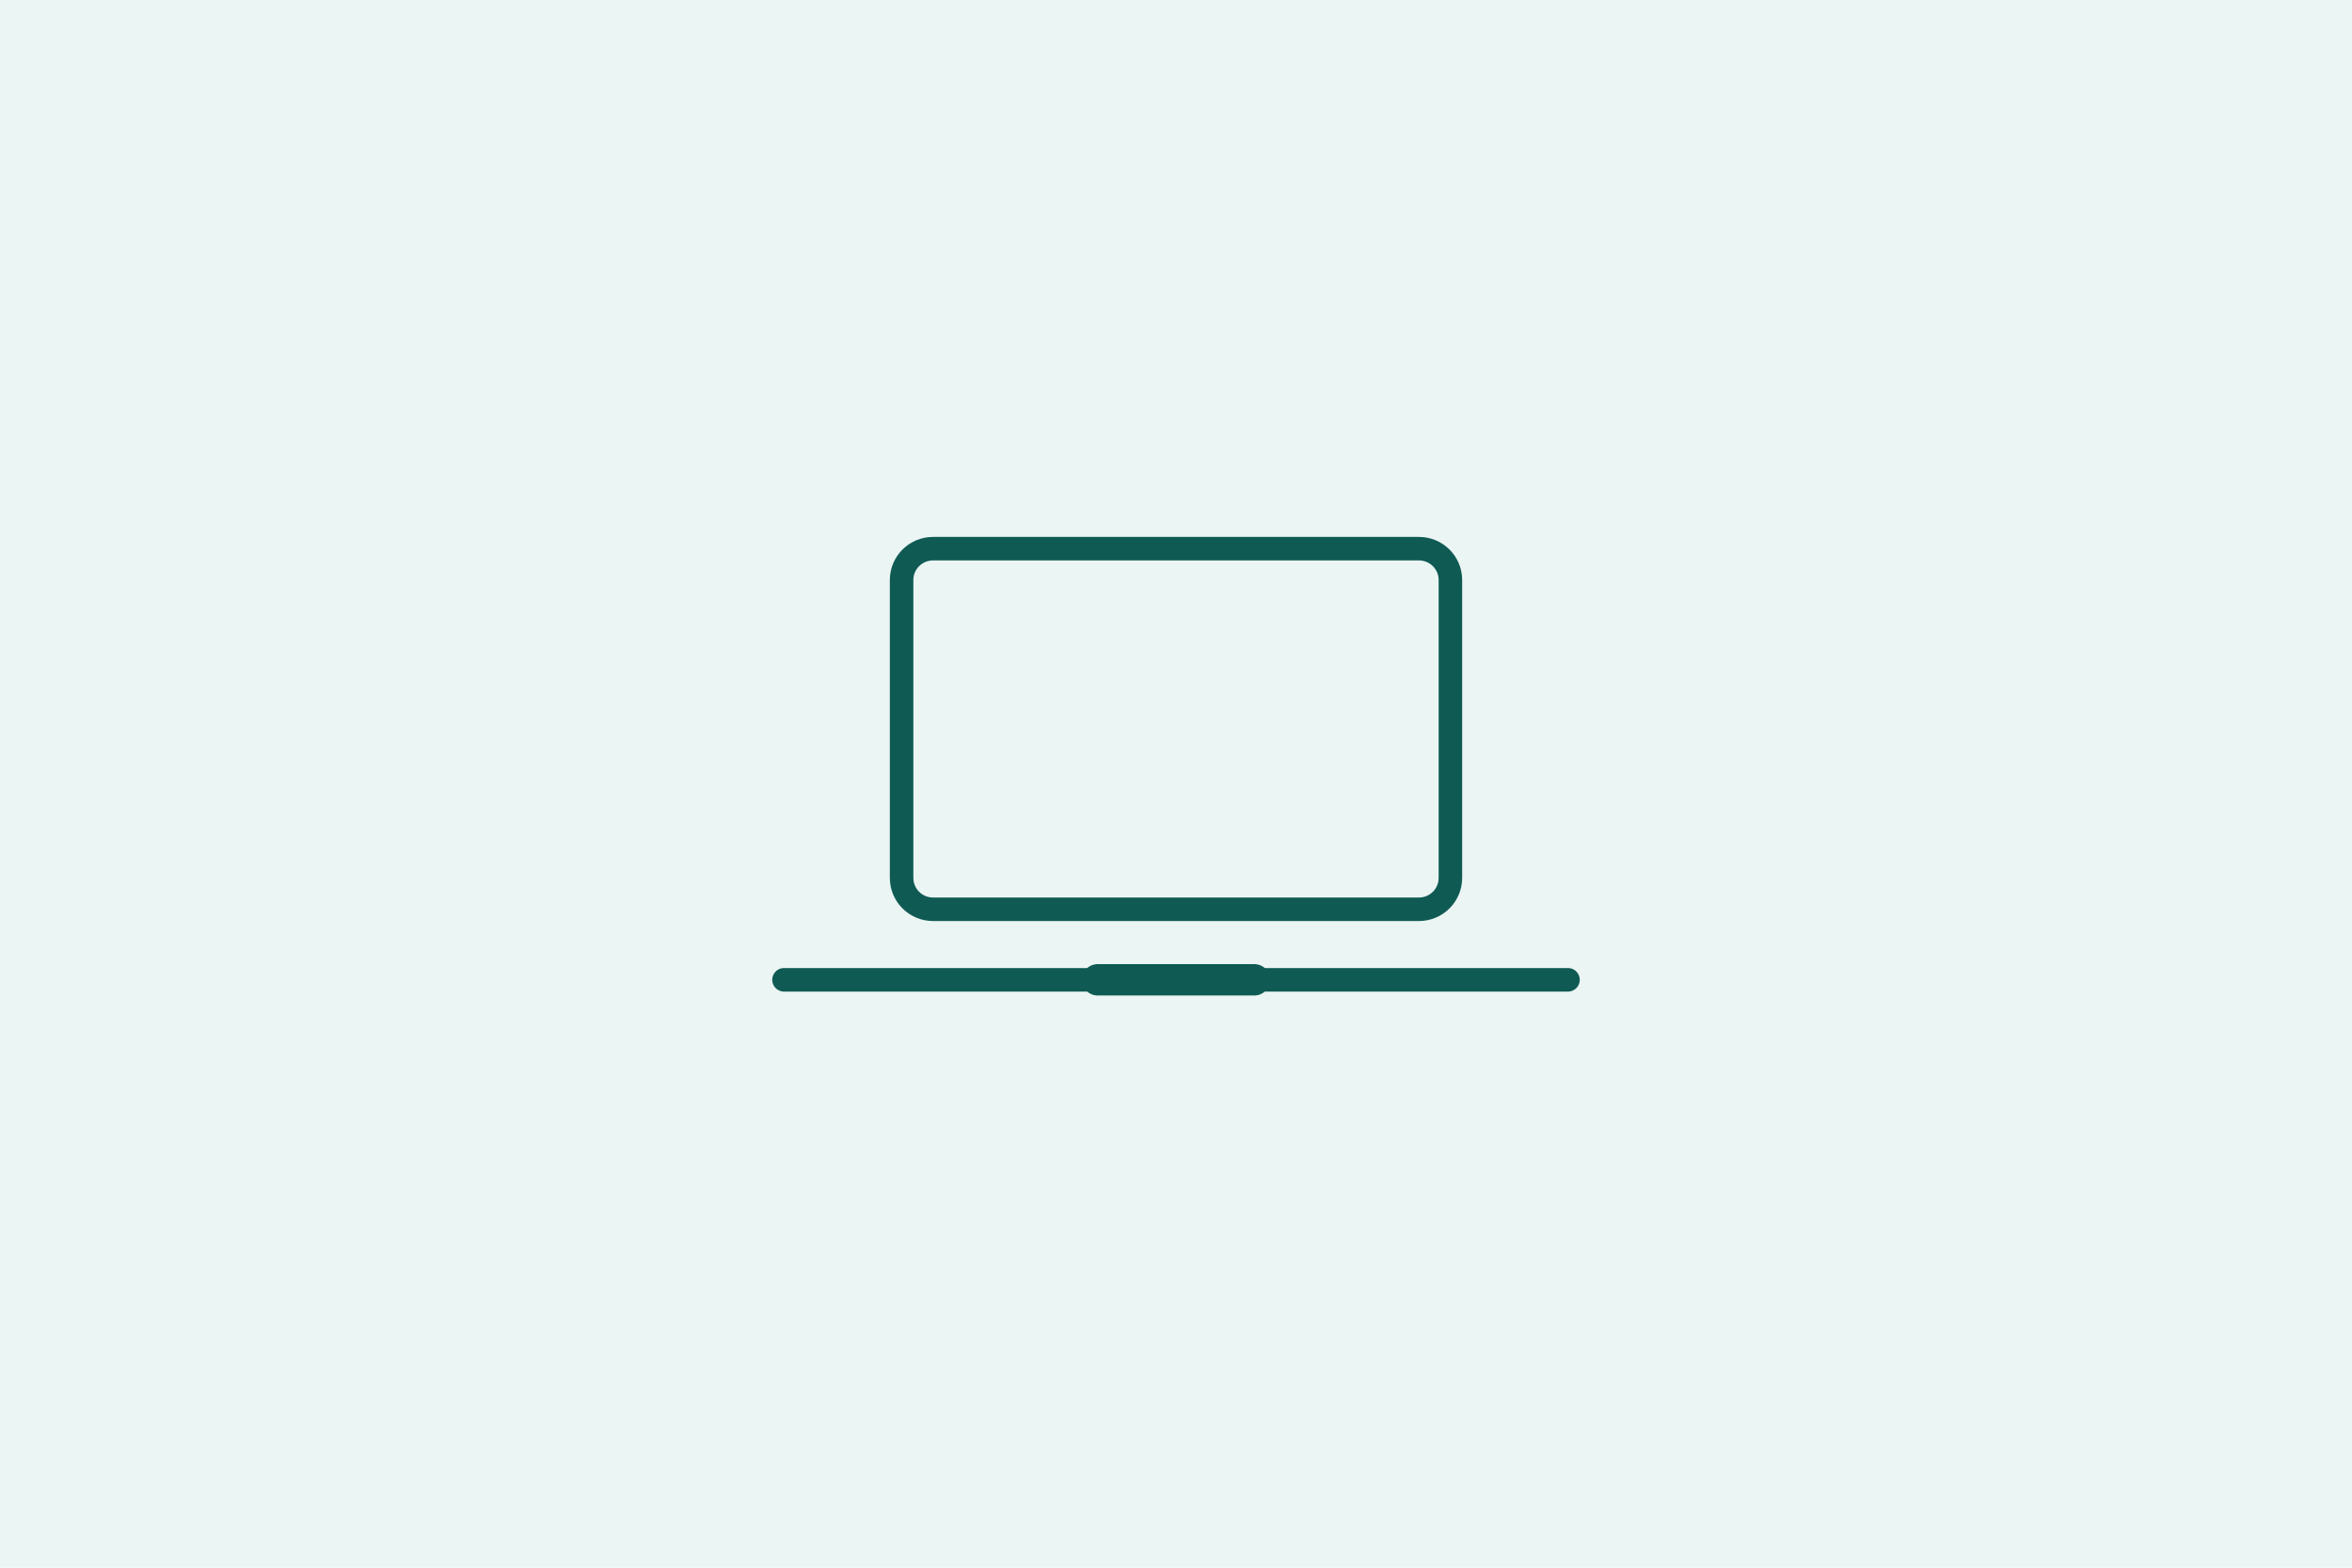
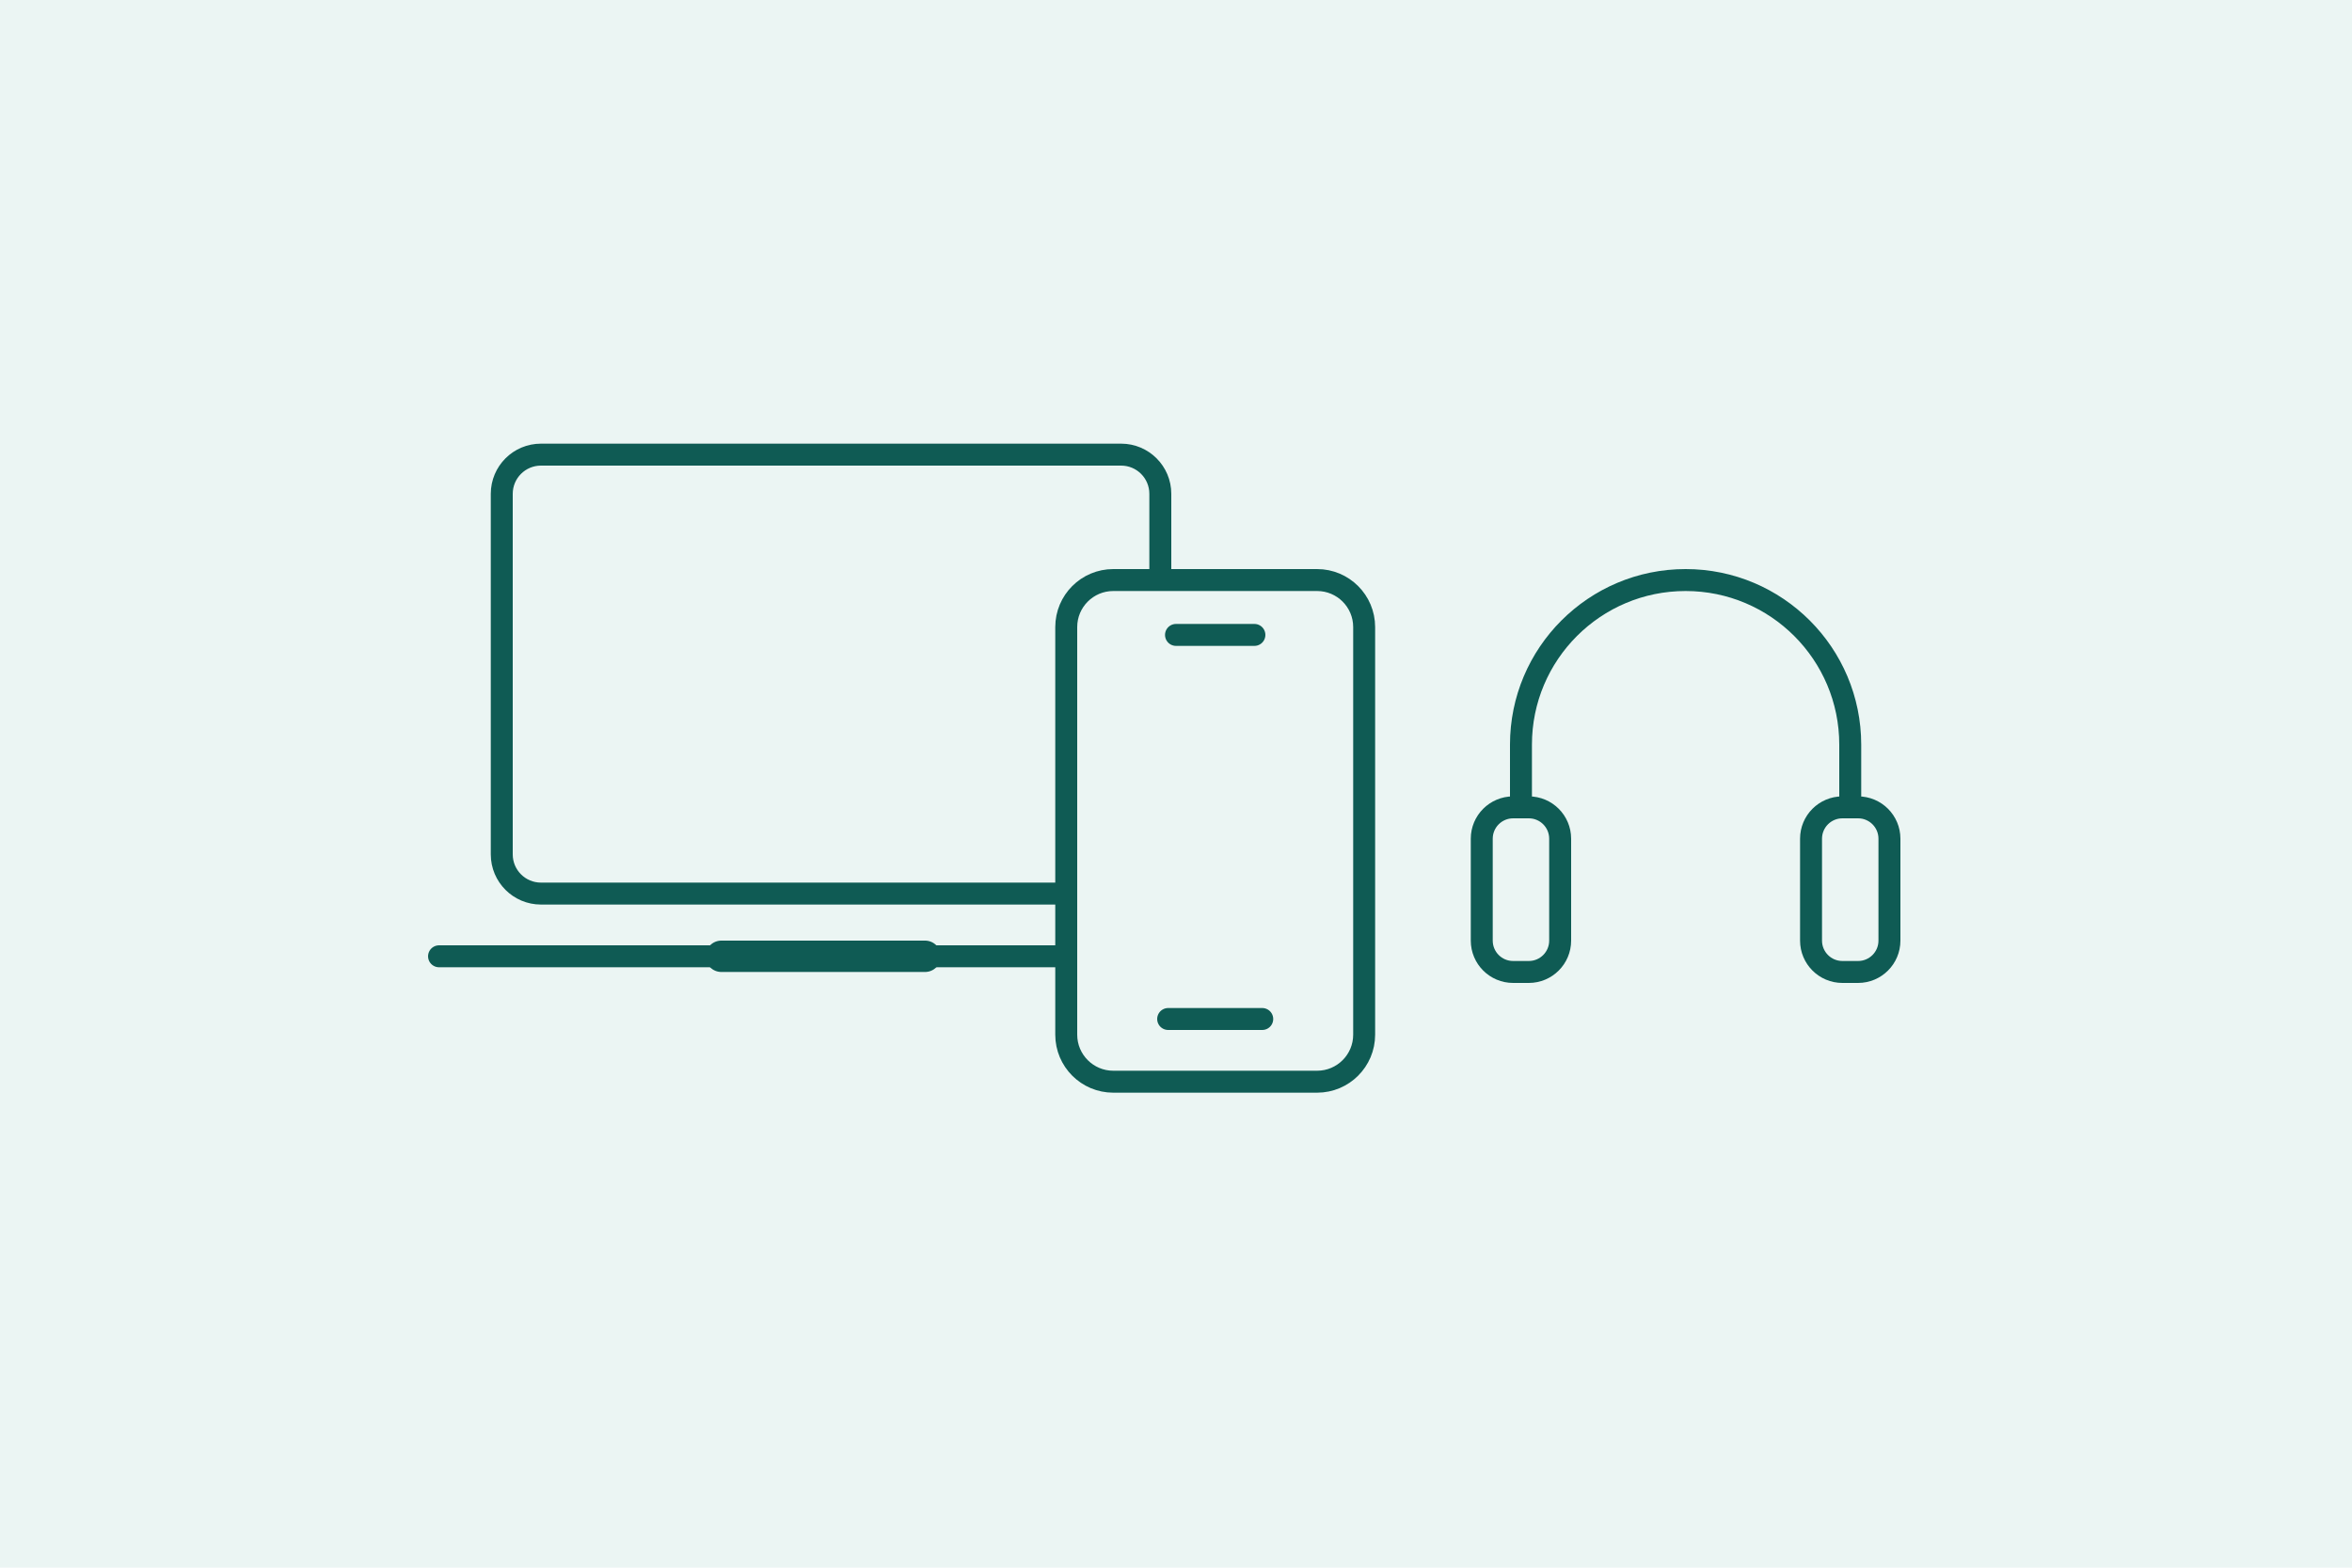
<svg xmlns="http://www.w3.org/2000/svg" viewBox="0 0 300 200" width="100%" height="100%">
  <rect width="300" height="200" fill="#EBF5F3" />
-   <g stroke="#0F5B54" stroke-width="3" fill="none" stroke-linecap="round" stroke-linejoin="round" transform="translate(100, 60)">
-     <rect x="15" y="10" width="70" height="46" rx="4" />
-     <path d="M 0 65 L 100 65" />
-     <path d="M 40 65 L 60 65" stroke-width="4" stroke="#0F5B54" />
+   <g stroke="#0F5B54" stroke-width="2.8" fill="none" stroke-linecap="round" stroke-linejoin="round">
+     <rect x="64" y="58" width="84" height="56" rx="5" />
+     <path d="M 56 122 L 154 122" />
+     <path d="M 92 122 L 118 122" stroke-width="4" />
+     <rect x="136" y="74" width="38" height="64" rx="6" fill="#EBF5F3" />
+     <line x1="150" y1="81" x2="160" y2="81" />
+     <line x1="149" y1="130" x2="161" y2="130" />
+     <path d="M 194 106 V 95 A 21 21 0 0 1 236 95 V 106" />
+     <rect x="189" y="103" width="10" height="21" rx="4" fill="#EBF5F3" />
+     <rect x="231" y="103" width="10" height="21" rx="4" fill="#EBF5F3" />
  </g>
</svg>
